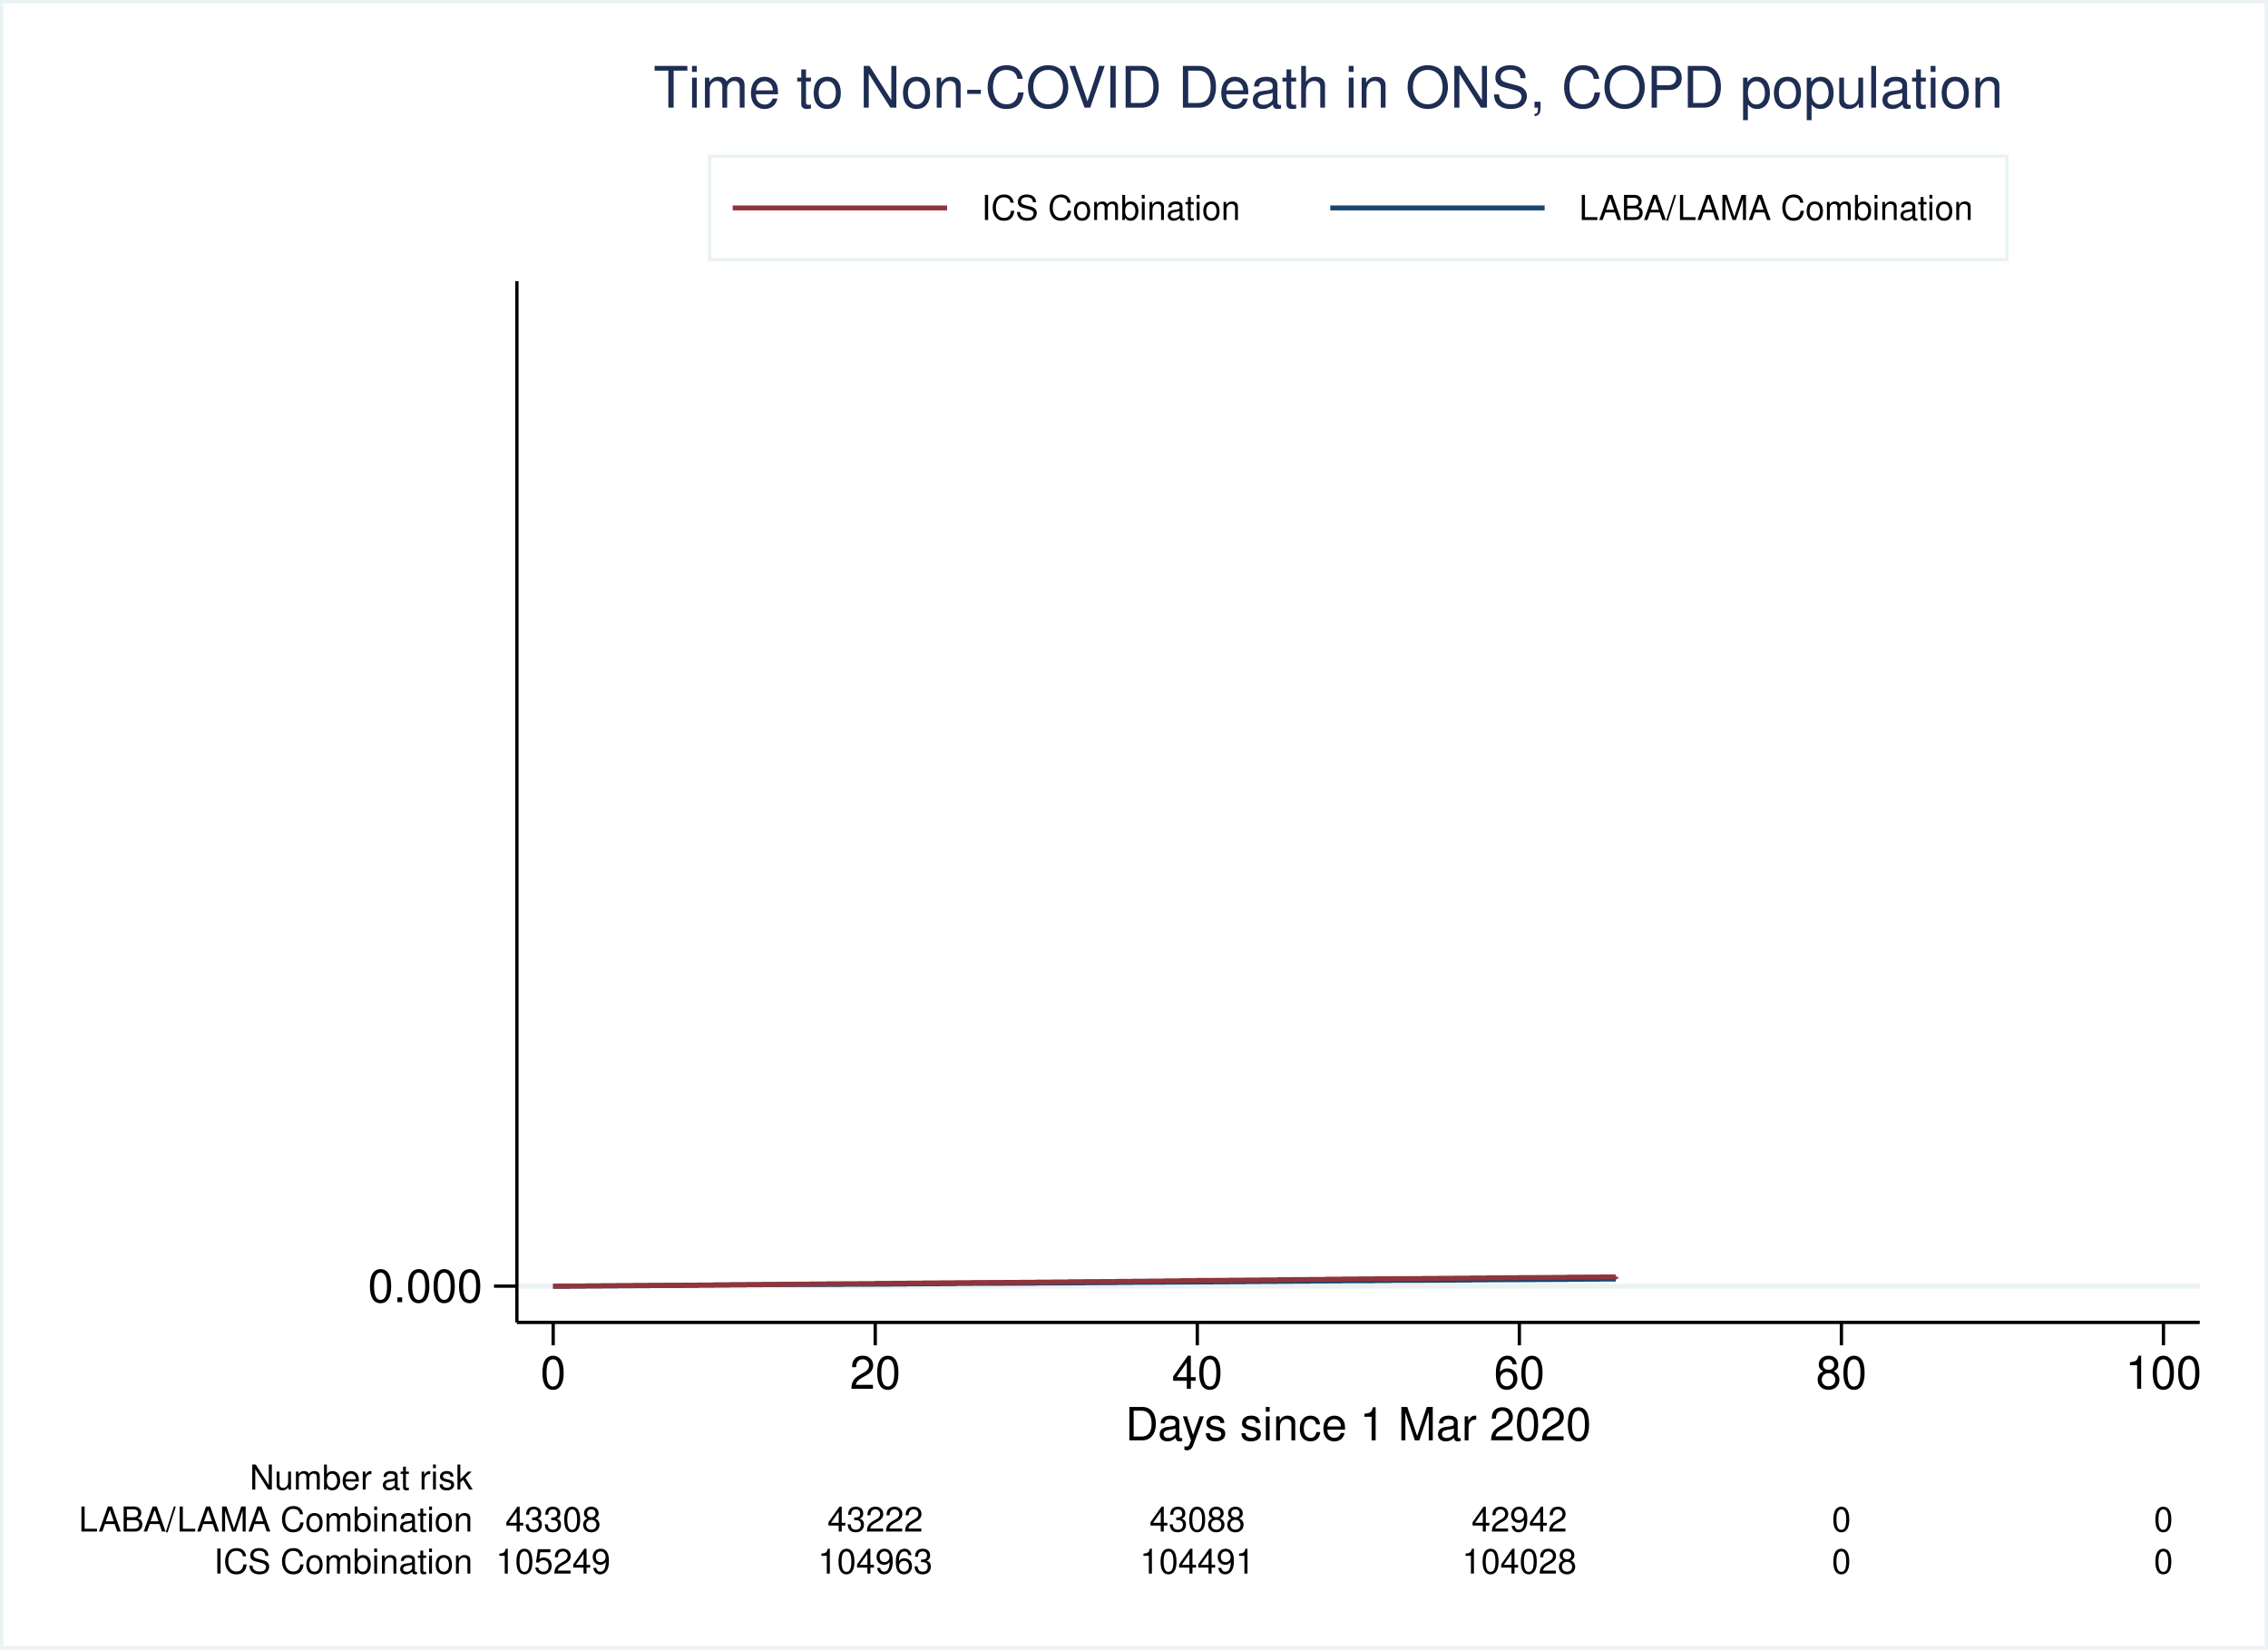
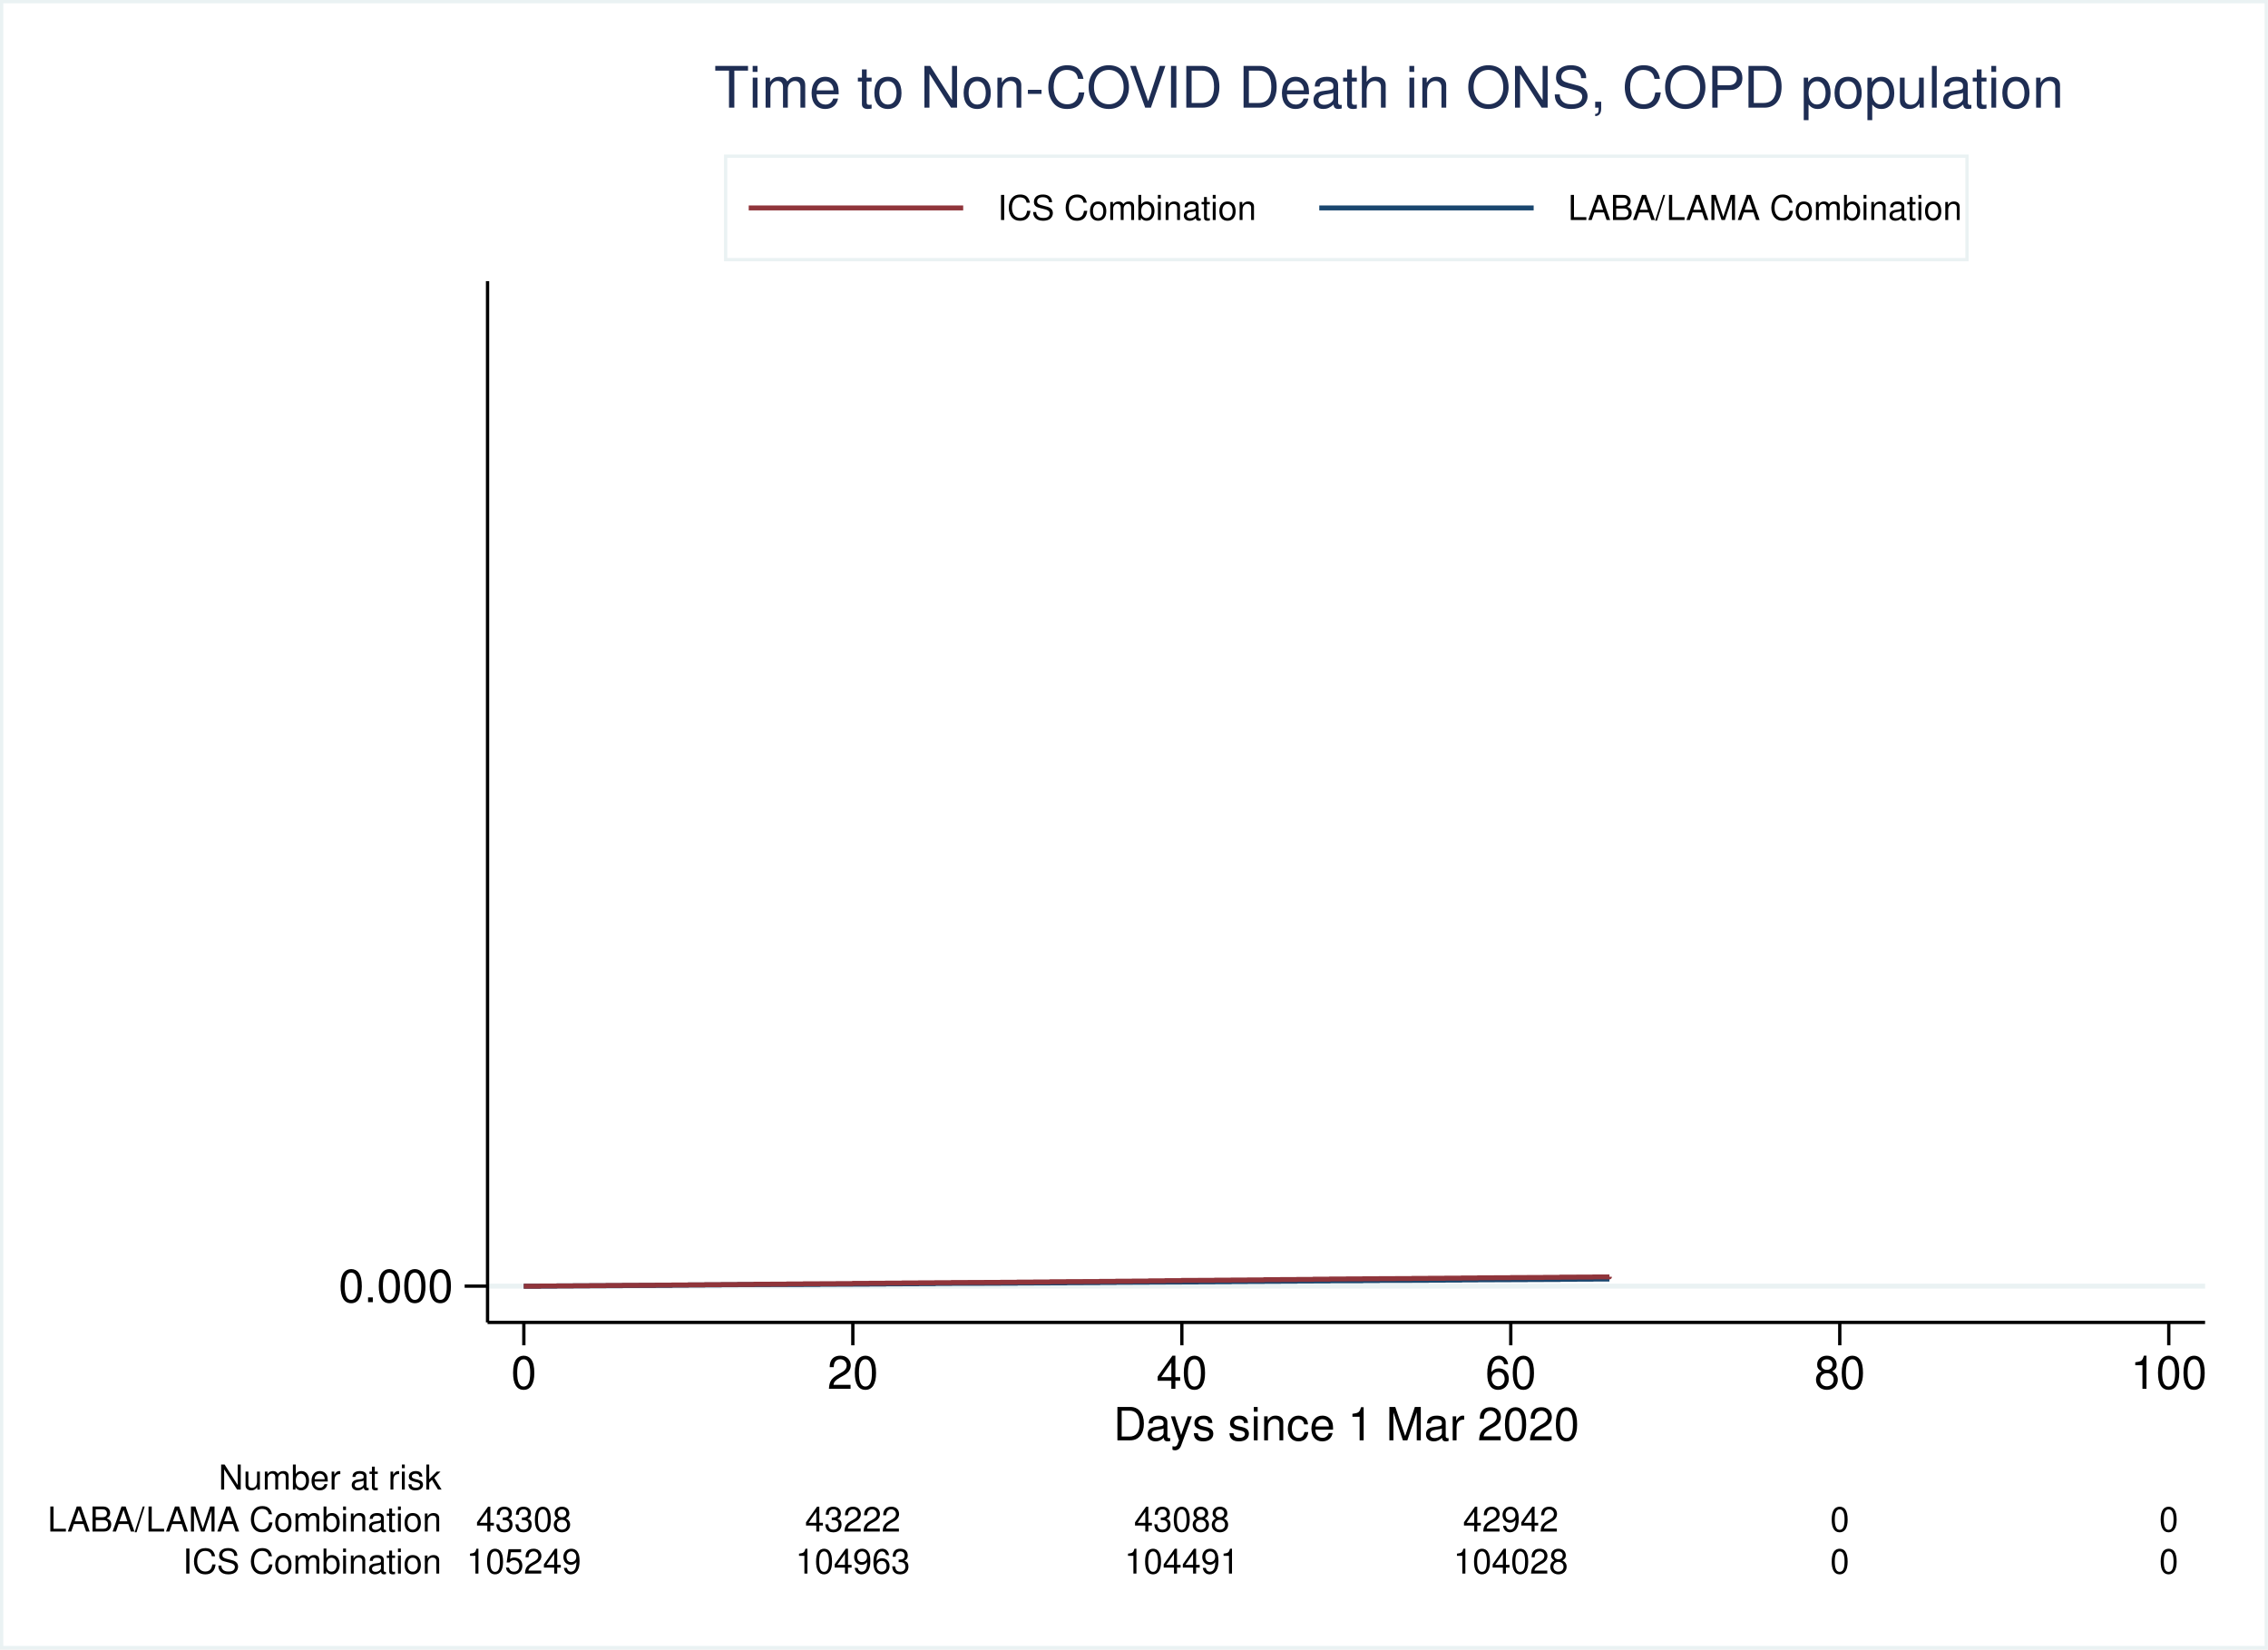
<svg xmlns="http://www.w3.org/2000/svg" version="1.1" width="5.50in" height="4.00in" viewBox="0 0 3960 2880">
  <rect x="0" y="0" width="3960" height="2880" style="fill:#EAF2F3;stroke:none" />
  <rect x="0.00" y="0.00" width="3959.88" height="2880.00" style="fill:#FFFFFF" />
  <rect x="2.88" y="2.88" width="3954.12" height="2874.24" style="fill:none;stroke:#EAF2F3;stroke-width:5.76" />
-   <rect x="902.51" y="490.93" width="2938.32" height="1818.32" style="fill:#FFFFFF" />
-   <rect x="905.39" y="493.81" width="2932.56" height="1812.56" style="fill:none;stroke:#FFFFFF;stroke-width:5.76" />
-   <line x1="902.51" y1="2245.89" x2="3840.83" y2="2245.89" style="stroke:#EAF2F3;stroke-width:8.64" />
-   <path d=" M965.75 2246.01 L965.75 2246.01 L965.75 2246.01 L993.84 2246.01 L993.84 2245.76 L1022.05 2245.76 L1022.05 2245.51 L1050.14 2245.51 L1050.14 2245.39 L1078.23 2245.39 L1078.23 2245.27 L1106.33 2245.27 L1106.33 2245.14 L1134.42 2245.14 L1134.42 2244.90 L1162.63 2244.90 L1162.63 2244.77 L1190.72 2244.77 L1190.72 2244.52 L1218.81 2244.52 L1218.81 2244.15 L1246.90 2244.15 L1246.90 2243.91 L1275.00 2243.91 L1275.00 2243.78 L1303.21 2243.78 L1303.21 2243.53 L1331.30 2243.53 L1331.30 2243.29 L1359.39 2243.29 L1359.39 2243.16 L1387.48 2243.16 L1387.48 2243.04 L1415.58 2243.04 L1415.58 2243.04 L1443.79 2243.04 L1443.79 2242.92 L1471.88 2242.92 L1471.88 2242.67 L1499.97 2242.67 L1499.97 2242.54 L1528.07 2242.54 L1528.07 2242.42 L1556.16 2242.42 L1556.16 2242.17 L1584.37 2242.17 L1584.37 2241.93 L1612.46 2241.93 L1612.46 2241.80 L1640.55 2241.80 L1640.55 2241.55 L1668.64 2241.55 L1668.64 2241.18 L1696.74 2241.18 L1696.74 2240.94 L1724.95 2240.94 L1724.95 2240.94 L1753.04 2240.94 L1753.04 2240.81 L1781.13 2240.81 L1781.13 2240.69 L1809.22 2240.69 L1809.22 2240.44 L1837.32 2240.44 L1837.32 2240.32 L1865.53 2240.32 L1865.53 2240.19 L1893.62 2240.19 L1893.62 2239.94 L1921.71 2239.94 L1921.71 2239.82 L1949.81 2239.82 L1949.81 2239.45 L1977.90 2239.45 L1977.90 2239.20 L2006.11 2239.20 L2006.11 2239.08 L2034.20 2239.08 L2034.20 2238.83 L2062.29 2238.83 L2062.29 2238.71 L2090.39 2238.71 L2090.39 2238.58 L2118.48 2238.58 L2118.48 2238.46 L2146.69 2238.46 L2146.69 2238.21 L2174.78 2238.21 L2174.78 2237.84 L2202.87 2237.84 L2202.87 2237.72 L2230.97 2237.72 L2230.97 2237.47 L2259.06 2237.47 L2259.06 2237.22 L2287.27 2237.22 L2287.27 2236.97 L2315.36 2236.97 L2315.36 2236.85 L2343.45 2236.85 L2343.45 2236.48 L2371.55 2236.48 L2371.55 2236.48 L2399.64 2236.48 L2399.64 2236.23 L2427.85 2236.23 L2427.85 2235.86 L2455.94 2235.86 L2455.94 2235.86 L2484.03 2235.86 L2484.03 2235.74 L2512.13 2235.74 L2512.13 2235.61 L2540.22 2235.61 L2540.22 2235.37 L2568.43 2235.37 L2568.43 2234.99 L2596.52 2234.99 L2596.52 2234.87 L2624.61 2234.87 L2624.61 2234.75 L2652.70 2234.75 L2652.70 2234.62 L2680.80 2234.62 L2680.80 2234.38 L2709.01 2234.38 L2709.01 2234.25 L2737.10 2234.25 L2737.10 2234.00 L2765.19 2234.00 L2765.19 2233.76 L2793.28 2233.76 L2793.28 2233.51 L2821.38 2233.51 L2821.38 2233.51" stroke-linejoin="round" style="fill:none;stroke:#1A476F;stroke-width:8.64" />
-   <path d=" M965.75 2246.01 L965.75 2246.01 L965.75 2246.01 L993.84 2246.01 L993.84 2245.64 L1022.05 2245.64 L1022.05 2245.51 L1050.14 2245.51 L1050.14 2245.27 L1078.23 2245.27 L1078.23 2245.02 L1106.33 2245.02 L1106.33 2244.77 L1134.42 2244.77 L1134.42 2244.52 L1162.63 2244.52 L1162.63 2244.40 L1190.72 2244.40 L1190.72 2244.15 L1218.81 2244.15 L1218.81 2243.91 L1246.90 2243.91 L1246.90 2243.66 L1275.00 2243.66 L1275.00 2243.41 L1303.21 2243.41 L1303.21 2243.16 L1331.30 2243.16 L1331.30 2242.92 L1359.39 2242.92 L1359.39 2242.54 L1387.48 2242.54 L1387.48 2242.42 L1415.58 2242.42 L1415.58 2242.05 L1443.79 2242.05 L1443.79 2241.80 L1471.88 2241.80 L1471.88 2241.68 L1499.97 2241.68 L1499.97 2241.43 L1528.07 2241.43 L1528.07 2241.06 L1556.16 2241.06 L1556.16 2240.81 L1584.37 2240.81 L1584.37 2240.56 L1612.46 2240.56 L1612.46 2240.32 L1640.55 2240.32 L1640.55 2240.07 L1668.64 2240.07 L1668.64 2239.82 L1696.74 2239.82 L1696.74 2239.57 L1724.95 2239.57 L1724.95 2239.45 L1753.04 2239.45 L1753.04 2239.33 L1781.13 2239.33 L1781.13 2239.08 L1809.22 2239.08 L1809.22 2238.83 L1837.32 2238.83 L1837.32 2238.58 L1865.53 2238.58 L1865.53 2238.21 L1893.62 2238.21 L1893.62 2237.96 L1921.71 2237.96 L1921.71 2237.84 L1949.81 2237.84 L1949.81 2237.59 L1977.90 2237.59 L1977.90 2237.22 L2006.11 2237.22 L2006.11 2236.97 L2034.20 2236.97 L2034.20 2236.60 L2062.29 2236.60 L2062.29 2236.23 L2090.39 2236.23 L2090.39 2235.86 L2118.48 2235.86 L2118.48 2235.74 L2146.69 2235.74 L2146.69 2235.49 L2174.78 2235.49 L2174.78 2235.24 L2202.87 2235.24 L2202.87 2234.99 L2230.97 2234.99 L2230.97 2234.62 L2259.06 2234.62 L2259.06 2234.38 L2287.27 2234.38 L2287.27 2234.13 L2315.36 2234.13 L2315.36 2233.76 L2343.45 2233.76 L2343.45 2233.39 L2371.55 2233.39 L2371.55 2233.26 L2399.64 2233.26 L2399.64 2233.01 L2427.85 2233.01 L2427.85 2232.77 L2455.94 2232.77 L2455.94 2232.64 L2484.03 2232.64 L2484.03 2232.40 L2512.13 2232.40 L2512.13 2232.15 L2540.22 2232.15 L2540.22 2231.90 L2568.43 2231.90 L2568.43 2231.65 L2596.52 2231.65 L2596.52 2231.28 L2624.61 2231.28 L2624.61 2231.16 L2652.70 2231.16 L2652.70 2230.91 L2680.80 2230.91 L2680.80 2230.79 L2709.01 2230.79 L2709.01 2230.54 L2737.10 2230.54 L2737.10 2230.17 L2765.19 2230.17 L2765.19 2230.04 L2793.28 2230.04 L2793.28 2229.80 L2821.38 2229.80 L2821.38 2229.55" stroke-linejoin="round" style="fill:none;stroke:#90353B;stroke-width:8.64" />
-   <line x1="902.51" y1="2309.25" x2="902.51" y2="490.93" style="stroke:#000000;stroke-width:5.76" />
-   <line x1="902.51" y1="2245.89" x2="862.54" y2="2245.89" style="stroke:#000000;stroke-width:5.76" />
-   <text x="842.49" y="2273.90" style="font-family:'Helvetica';font-size:79.94px;fill:#000000" text-anchor="end">0.000</text>
-   <text x="965.87" y="2747.83" style="font-family:'Helvetica';font-size:60.02px;fill:#000000" text-anchor="middle">105249</text>
-   <text x="1528.19" y="2747.83" style="font-family:'Helvetica';font-size:60.02px;fill:#000000" text-anchor="middle">104963</text>
-   <text x="2090.51" y="2747.83" style="font-family:'Helvetica';font-size:60.02px;fill:#000000" text-anchor="middle">104491</text>
-   <text x="2652.83" y="2747.83" style="font-family:'Helvetica';font-size:60.02px;fill:#000000" text-anchor="middle">104028</text>
-   <text x="3215.15" y="2747.83" style="font-family:'Helvetica';font-size:60.02px;fill:#000000" text-anchor="middle">0</text>
-   <text x="3777.47" y="2747.83" style="font-family:'Helvetica';font-size:60.02px;fill:#000000" text-anchor="middle">0</text>
-   <text x="825.29" y="2747.83" style="font-family:'Helvetica';font-size:60.02px;fill:#000000" text-anchor="end">ICS Combination</text>
-   <text x="965.87" y="2674.44" style="font-family:'Helvetica';font-size:60.02px;fill:#000000" text-anchor="middle">43308</text>
-   <text x="1528.19" y="2674.44" style="font-family:'Helvetica';font-size:60.02px;fill:#000000" text-anchor="middle">43222</text>
-   <text x="2090.51" y="2674.44" style="font-family:'Helvetica';font-size:60.02px;fill:#000000" text-anchor="middle">43088</text>
-   <text x="2652.83" y="2674.44" style="font-family:'Helvetica';font-size:60.02px;fill:#000000" text-anchor="middle">42942</text>
-   <text x="3215.15" y="2674.44" style="font-family:'Helvetica';font-size:60.02px;fill:#000000" text-anchor="middle">0</text>
-   <text x="3777.47" y="2674.44" style="font-family:'Helvetica';font-size:60.02px;fill:#000000" text-anchor="middle">0</text>
-   <text x="825.29" y="2674.44" style="font-family:'Helvetica';font-size:60.02px;fill:#000000" text-anchor="end">LABA/LAMA Combination</text>
-   <text x="825.29" y="2601.18" style="font-family:'Helvetica';font-size:60.02px;fill:#000000" text-anchor="end">Number at risk</text>
-   <line x1="902.51" y1="2309.25" x2="3840.83" y2="2309.25" style="stroke:#000000;stroke-width:5.76" />
-   <line x1="965.87" y1="2309.25" x2="965.87" y2="2349.22" style="stroke:#000000;stroke-width:5.76" />
-   <text x="965.87" y="2425.17" style="font-family:'Helvetica';font-size:79.94px;fill:#000000" text-anchor="middle">0</text>
-   <line x1="1528.19" y1="2309.25" x2="1528.19" y2="2349.22" style="stroke:#000000;stroke-width:5.76" />
-   <text x="1528.19" y="2425.17" style="font-family:'Helvetica';font-size:79.94px;fill:#000000" text-anchor="middle">20</text>
-   <line x1="2090.51" y1="2309.25" x2="2090.51" y2="2349.22" style="stroke:#000000;stroke-width:5.76" />
-   <text x="2090.51" y="2425.17" style="font-family:'Helvetica';font-size:79.94px;fill:#000000" text-anchor="middle">40</text>
-   <line x1="2652.83" y1="2309.25" x2="2652.83" y2="2349.22" style="stroke:#000000;stroke-width:5.76" />
-   <text x="2652.83" y="2425.17" style="font-family:'Helvetica';font-size:79.94px;fill:#000000" text-anchor="middle">60</text>
-   <line x1="3215.15" y1="2309.25" x2="3215.15" y2="2349.22" style="stroke:#000000;stroke-width:5.76" />
-   <text x="3215.15" y="2425.17" style="font-family:'Helvetica';font-size:79.94px;fill:#000000" text-anchor="middle">80</text>
-   <line x1="3777.47" y1="2309.25" x2="3777.47" y2="2349.22" style="stroke:#000000;stroke-width:5.76" />
-   <text x="3777.47" y="2425.17" style="font-family:'Helvetica';font-size:79.94px;fill:#000000" text-anchor="middle">100</text>
-   <text x="2371.67" y="2515.14" style="font-family:'Helvetica';font-size:79.94px;fill:#000000" text-anchor="middle">Days since 1 Mar 2020</text>
-   <rect x="1236.14" y="269.91" width="2271.06" height="186.37" style="fill:#FFFFFF" />
-   <rect x="1239.02" y="272.79" width="2265.30" height="180.61" style="fill:none;stroke:#EAF2F3;stroke-width:5.76" />
-   <line x1="1279.33" y1="363.09" x2="1653.67" y2="363.09" style="stroke:#90353B;stroke-width:8.64" />
-   <line x1="2322.66" y1="363.09" x2="2697.01" y2="363.09" style="stroke:#1A476F;stroke-width:8.64" />
-   <text x="1713.69" y="384.13" style="font-family:'Helvetica';font-size:60.02px;fill:#000000">ICS Combination</text>
-   <text x="2757.03" y="384.13" style="font-family:'Helvetica';font-size:60.02px;fill:#000000">LABA/LAMA Combination</text>
-   <text x="1140.85" y="187.99" style="font-family:'Helvetica';font-size:99.99px;fill:#1E2D53">Time to Non-COVID Death in ONS, COPD population</text>
+   <rect x="851.28" y="490.93" width="2998.83" height="1818.32" style="fill:#FFFFFF" />
+   <rect x="854.16" y="493.81" width="2993.07" height="1812.56" style="fill:none;stroke:#FFFFFF;stroke-width:5.76" />
+   <line x1="851.28" y1="2245.89" x2="3850.11" y2="2245.89" style="stroke:#EAF2F3;stroke-width:8.64" />
+   <path d=" M914.51 2246.01 L914.51 2246.01 L914.51 2246.01 L943.22 2246.01 L943.22 2245.76 L972.06 2245.76 L972.06 2245.51 L1000.77 2245.51 L1000.77 2245.39 L1029.48 2245.39 L1029.48 2245.27 L1058.19 2245.27 L1058.19 2245.14 L1086.90 2245.14 L1086.90 2244.90 L1115.61 2244.90 L1115.61 2244.77 L1144.32 2244.77 L1144.32 2244.52 L1173.03 2244.52 L1173.03 2244.15 L1201.74 2244.15 L1201.74 2243.91 L1230.45 2243.91 L1230.45 2243.78 L1259.28 2243.78 L1259.28 2243.53 L1287.99 2243.53 L1287.99 2243.29 L1316.70 2243.29 L1316.70 2243.16 L1345.41 2243.16 L1345.41 2243.04 L1374.12 2243.04 L1374.12 2243.04 L1402.83 2243.04 L1402.83 2242.92 L1431.54 2242.92 L1431.54 2242.67 L1460.25 2242.67 L1460.25 2242.54 L1488.96 2242.54 L1488.96 2242.42 L1517.67 2242.42 L1517.67 2242.17 L1546.38 2242.17 L1546.38 2241.93 L1575.21 2241.93 L1575.21 2241.80 L1603.92 2241.80 L1603.92 2241.55 L1632.63 2241.55 L1632.63 2241.18 L1661.34 2241.18 L1661.34 2240.94 L1690.05 2240.94 L1690.05 2240.94 L1718.76 2240.94 L1718.76 2240.81 L1747.47 2240.81 L1747.47 2240.69 L1776.18 2240.69 L1776.18 2240.44 L1804.89 2240.44 L1804.89 2240.32 L1833.60 2240.32 L1833.60 2240.19 L1862.31 2240.19 L1862.31 2239.94 L1891.15 2239.94 L1891.15 2239.82 L1919.86 2239.82 L1919.86 2239.45 L1948.57 2239.45 L1948.57 2239.20 L1977.28 2239.20 L1977.28 2239.08 L2005.99 2239.08 L2005.99 2238.83 L2034.70 2238.83 L2034.70 2238.71 L2063.41 2238.71 L2063.41 2238.58 L2092.12 2238.58 L2092.12 2238.46 L2120.83 2238.46 L2120.83 2238.21 L2149.54 2238.21 L2149.54 2237.84 L2178.25 2237.84 L2178.25 2237.72 L2207.08 2237.72 L2207.08 2237.47 L2235.79 2237.47 L2235.79 2237.22 L2264.50 2237.22 L2264.50 2236.97 L2293.21 2236.97 L2293.21 2236.85 L2321.92 2236.85 L2321.92 2236.48 L2350.63 2236.48 L2350.63 2236.48 L2379.34 2236.48 L2379.34 2236.23 L2408.05 2236.23 L2408.05 2235.86 L2436.76 2235.86 L2436.76 2235.86 L2465.47 2235.86 L2465.47 2235.74 L2494.18 2235.74 L2494.18 2235.61 L2523.01 2235.61 L2523.01 2235.37 L2551.72 2235.37 L2551.72 2234.99 L2580.43 2234.99 L2580.43 2234.87 L2609.14 2234.87 L2609.14 2234.75 L2637.86 2234.75 L2637.86 2234.62 L2666.57 2234.62 L2666.57 2234.38 L2695.28 2234.38 L2695.28 2234.25 L2723.99 2234.25 L2723.99 2234.00 L2752.70 2234.00 L2752.70 2233.76 L2781.41 2233.76 L2781.41 2233.51 L2810.11 2233.51 L2810.11 2233.51" stroke-linejoin="round" style="fill:none;stroke:#1A476F;stroke-width:8.64" />
+   <path d=" M914.51 2246.01 L914.51 2246.01 L914.51 2246.01 L943.22 2246.01 L943.22 2245.64 L972.06 2245.64 L972.06 2245.51 L1000.77 2245.51 L1000.77 2245.27 L1029.48 2245.27 L1029.48 2245.02 L1058.19 2245.02 L1058.19 2244.77 L1086.90 2244.77 L1086.90 2244.52 L1115.61 2244.52 L1115.61 2244.40 L1144.32 2244.40 L1144.32 2244.15 L1173.03 2244.15 L1173.03 2243.91 L1201.74 2243.91 L1201.74 2243.66 L1230.45 2243.66 L1230.45 2243.41 L1259.28 2243.41 L1259.28 2243.16 L1287.99 2243.16 L1287.99 2242.92 L1316.70 2242.92 L1316.70 2242.54 L1345.41 2242.54 L1345.41 2242.42 L1374.12 2242.42 L1374.12 2242.05 L1402.83 2242.05 L1402.83 2241.80 L1431.54 2241.80 L1431.54 2241.68 L1460.25 2241.68 L1460.25 2241.43 L1488.96 2241.43 L1488.96 2241.06 L1517.67 2241.06 L1517.67 2240.81 L1546.38 2240.81 L1546.38 2240.56 L1575.21 2240.56 L1575.21 2240.32 L1603.92 2240.32 L1603.92 2240.07 L1632.63 2240.07 L1632.63 2239.82 L1661.34 2239.82 L1661.34 2239.57 L1690.05 2239.57 L1690.05 2239.45 L1718.76 2239.45 L1718.76 2239.33 L1747.47 2239.33 L1747.47 2239.08 L1776.18 2239.08 L1776.18 2238.83 L1804.89 2238.83 L1804.89 2238.58 L1833.60 2238.58 L1833.60 2238.21 L1862.31 2238.21 L1862.31 2237.96 L1891.15 2237.96 L1891.15 2237.84 L1919.86 2237.84 L1919.86 2237.59 L1948.57 2237.59 L1948.57 2237.22 L1977.28 2237.22 L1977.28 2236.97 L2005.99 2236.97 L2005.99 2236.60 L2034.70 2236.60 L2034.70 2236.23 L2063.41 2236.23 L2063.41 2235.86 L2092.12 2235.86 L2092.12 2235.74 L2120.83 2235.74 L2120.83 2235.49 L2149.54 2235.49 L2149.54 2235.24 L2178.25 2235.24 L2178.25 2234.99 L2207.08 2234.99 L2207.08 2234.62 L2235.79 2234.62 L2235.79 2234.38 L2264.50 2234.38 L2264.50 2234.13 L2293.21 2234.13 L2293.21 2233.76 L2321.92 2233.76 L2321.92 2233.39 L2350.63 2233.39 L2350.63 2233.26 L2379.34 2233.26 L2379.34 2233.01 L2408.05 2233.01 L2408.05 2232.77 L2436.76 2232.77 L2436.76 2232.64 L2465.47 2232.64 L2465.47 2232.40 L2494.18 2232.40 L2494.18 2232.15 L2523.01 2232.15 L2523.01 2231.90 L2551.72 2231.90 L2551.72 2231.65 L2580.43 2231.65 L2580.43 2231.28 L2609.14 2231.28 L2609.14 2231.16 L2637.86 2231.16 L2637.86 2230.91 L2666.57 2230.91 L2666.57 2230.79 L2695.28 2230.79 L2695.28 2230.54 L2723.99 2230.54 L2723.99 2230.17 L2752.70 2230.17 L2752.70 2230.04 L2781.41 2230.04 L2781.41 2229.80 L2810.11 2229.80 L2810.11 2229.55" stroke-linejoin="round" style="fill:none;stroke:#90353B;stroke-width:8.64" />
+   <line x1="851.28" y1="2309.25" x2="851.28" y2="490.93" style="stroke:#000000;stroke-width:5.76" />
+   <line x1="851.28" y1="2245.89" x2="811.30" y2="2245.89" style="stroke:#000000;stroke-width:5.76" />
+   <text x="791.26" y="2273.90" style="font-family:'Helvetica';font-size:79.94px;fill:#000000" text-anchor="end">0.000</text>
+   <text x="914.64" y="2747.83" style="font-family:'Helvetica';font-size:60.02px;fill:#000000" text-anchor="middle">105249</text>
+   <text x="1489.08" y="2747.83" style="font-family:'Helvetica';font-size:60.02px;fill:#000000" text-anchor="middle">104963</text>
+   <text x="2063.53" y="2747.83" style="font-family:'Helvetica';font-size:60.02px;fill:#000000" text-anchor="middle">104491</text>
+   <text x="2637.86" y="2747.83" style="font-family:'Helvetica';font-size:60.02px;fill:#000000" text-anchor="middle">104028</text>
+   <text x="3212.30" y="2747.83" style="font-family:'Helvetica';font-size:60.02px;fill:#000000" text-anchor="middle">0</text>
+   <text x="3786.75" y="2747.83" style="font-family:'Helvetica';font-size:60.02px;fill:#000000" text-anchor="middle">0</text>
+   <text x="770.96" y="2747.83" style="font-family:'Helvetica';font-size:60.02px;fill:#000000" text-anchor="end">ICS Combination</text>
+   <text x="914.64" y="2674.44" style="font-family:'Helvetica';font-size:60.02px;fill:#000000" text-anchor="middle">43308</text>
+   <text x="1489.08" y="2674.44" style="font-family:'Helvetica';font-size:60.02px;fill:#000000" text-anchor="middle">43222</text>
+   <text x="2063.53" y="2674.44" style="font-family:'Helvetica';font-size:60.02px;fill:#000000" text-anchor="middle">43088</text>
+   <text x="2637.86" y="2674.44" style="font-family:'Helvetica';font-size:60.02px;fill:#000000" text-anchor="middle">42942</text>
+   <text x="3212.30" y="2674.44" style="font-family:'Helvetica';font-size:60.02px;fill:#000000" text-anchor="middle">0</text>
+   <text x="3786.75" y="2674.44" style="font-family:'Helvetica';font-size:60.02px;fill:#000000" text-anchor="middle">0</text>
+   <text x="770.96" y="2674.44" style="font-family:'Helvetica';font-size:60.02px;fill:#000000" text-anchor="end">LABA/LAMA Combination</text>
+   <text x="770.96" y="2601.18" style="font-family:'Helvetica';font-size:60.02px;fill:#000000" text-anchor="end">Number at risk</text>
+   <line x1="851.28" y1="2309.25" x2="3850.11" y2="2309.25" style="stroke:#000000;stroke-width:5.76" />
+   <line x1="914.64" y1="2309.25" x2="914.64" y2="2349.22" style="stroke:#000000;stroke-width:5.76" />
+   <text x="914.64" y="2425.17" style="font-family:'Helvetica';font-size:79.94px;fill:#000000" text-anchor="middle">0</text>
+   <line x1="1489.08" y1="2309.25" x2="1489.08" y2="2349.22" style="stroke:#000000;stroke-width:5.76" />
+   <text x="1489.08" y="2425.17" style="font-family:'Helvetica';font-size:79.94px;fill:#000000" text-anchor="middle">20</text>
+   <line x1="2063.53" y1="2309.25" x2="2063.53" y2="2349.22" style="stroke:#000000;stroke-width:5.76" />
+   <text x="2063.53" y="2425.17" style="font-family:'Helvetica';font-size:79.94px;fill:#000000" text-anchor="middle">40</text>
+   <line x1="2637.86" y1="2309.25" x2="2637.86" y2="2349.22" style="stroke:#000000;stroke-width:5.76" />
+   <text x="2637.86" y="2425.17" style="font-family:'Helvetica';font-size:79.94px;fill:#000000" text-anchor="middle">60</text>
+   <line x1="3212.30" y1="2309.25" x2="3212.30" y2="2349.22" style="stroke:#000000;stroke-width:5.76" />
+   <text x="3212.30" y="2425.17" style="font-family:'Helvetica';font-size:79.94px;fill:#000000" text-anchor="middle">80</text>
+   <line x1="3786.75" y1="2309.25" x2="3786.75" y2="2349.22" style="stroke:#000000;stroke-width:5.76" />
+   <text x="3786.75" y="2425.17" style="font-family:'Helvetica';font-size:79.94px;fill:#000000" text-anchor="middle">100</text>
+   <text x="2350.76" y="2515.14" style="font-family:'Helvetica';font-size:79.94px;fill:#000000" text-anchor="middle">Days since 1 Mar 2020</text>
+   <rect x="1264.11" y="269.91" width="2173.17" height="186.37" style="fill:#FFFFFF" />
+   <rect x="1266.99" y="272.79" width="2167.41" height="180.61" style="fill:none;stroke:#EAF2F3;stroke-width:5.76" />
+   <line x1="1307.30" y1="363.09" x2="1681.76" y2="363.09" style="stroke:#90353B;stroke-width:8.64" />
+   <line x1="2303.48" y1="363.09" x2="2677.83" y2="363.09" style="stroke:#1A476F;stroke-width:8.64" />
+   <text x="1741.78" y="384.13" style="font-family:'Helvetica';font-size:60.02px;fill:#000000">ICS Combination</text>
+   <text x="2737.84" y="384.13" style="font-family:'Helvetica';font-size:60.02px;fill:#000000">LABA/LAMA Combination</text>
+   <text x="1246.78" y="187.99" style="font-family:'Helvetica';font-size:99.99px;fill:#1E2D53">Time to Non-COVID Death in ONS, COPD population</text>
</svg>
